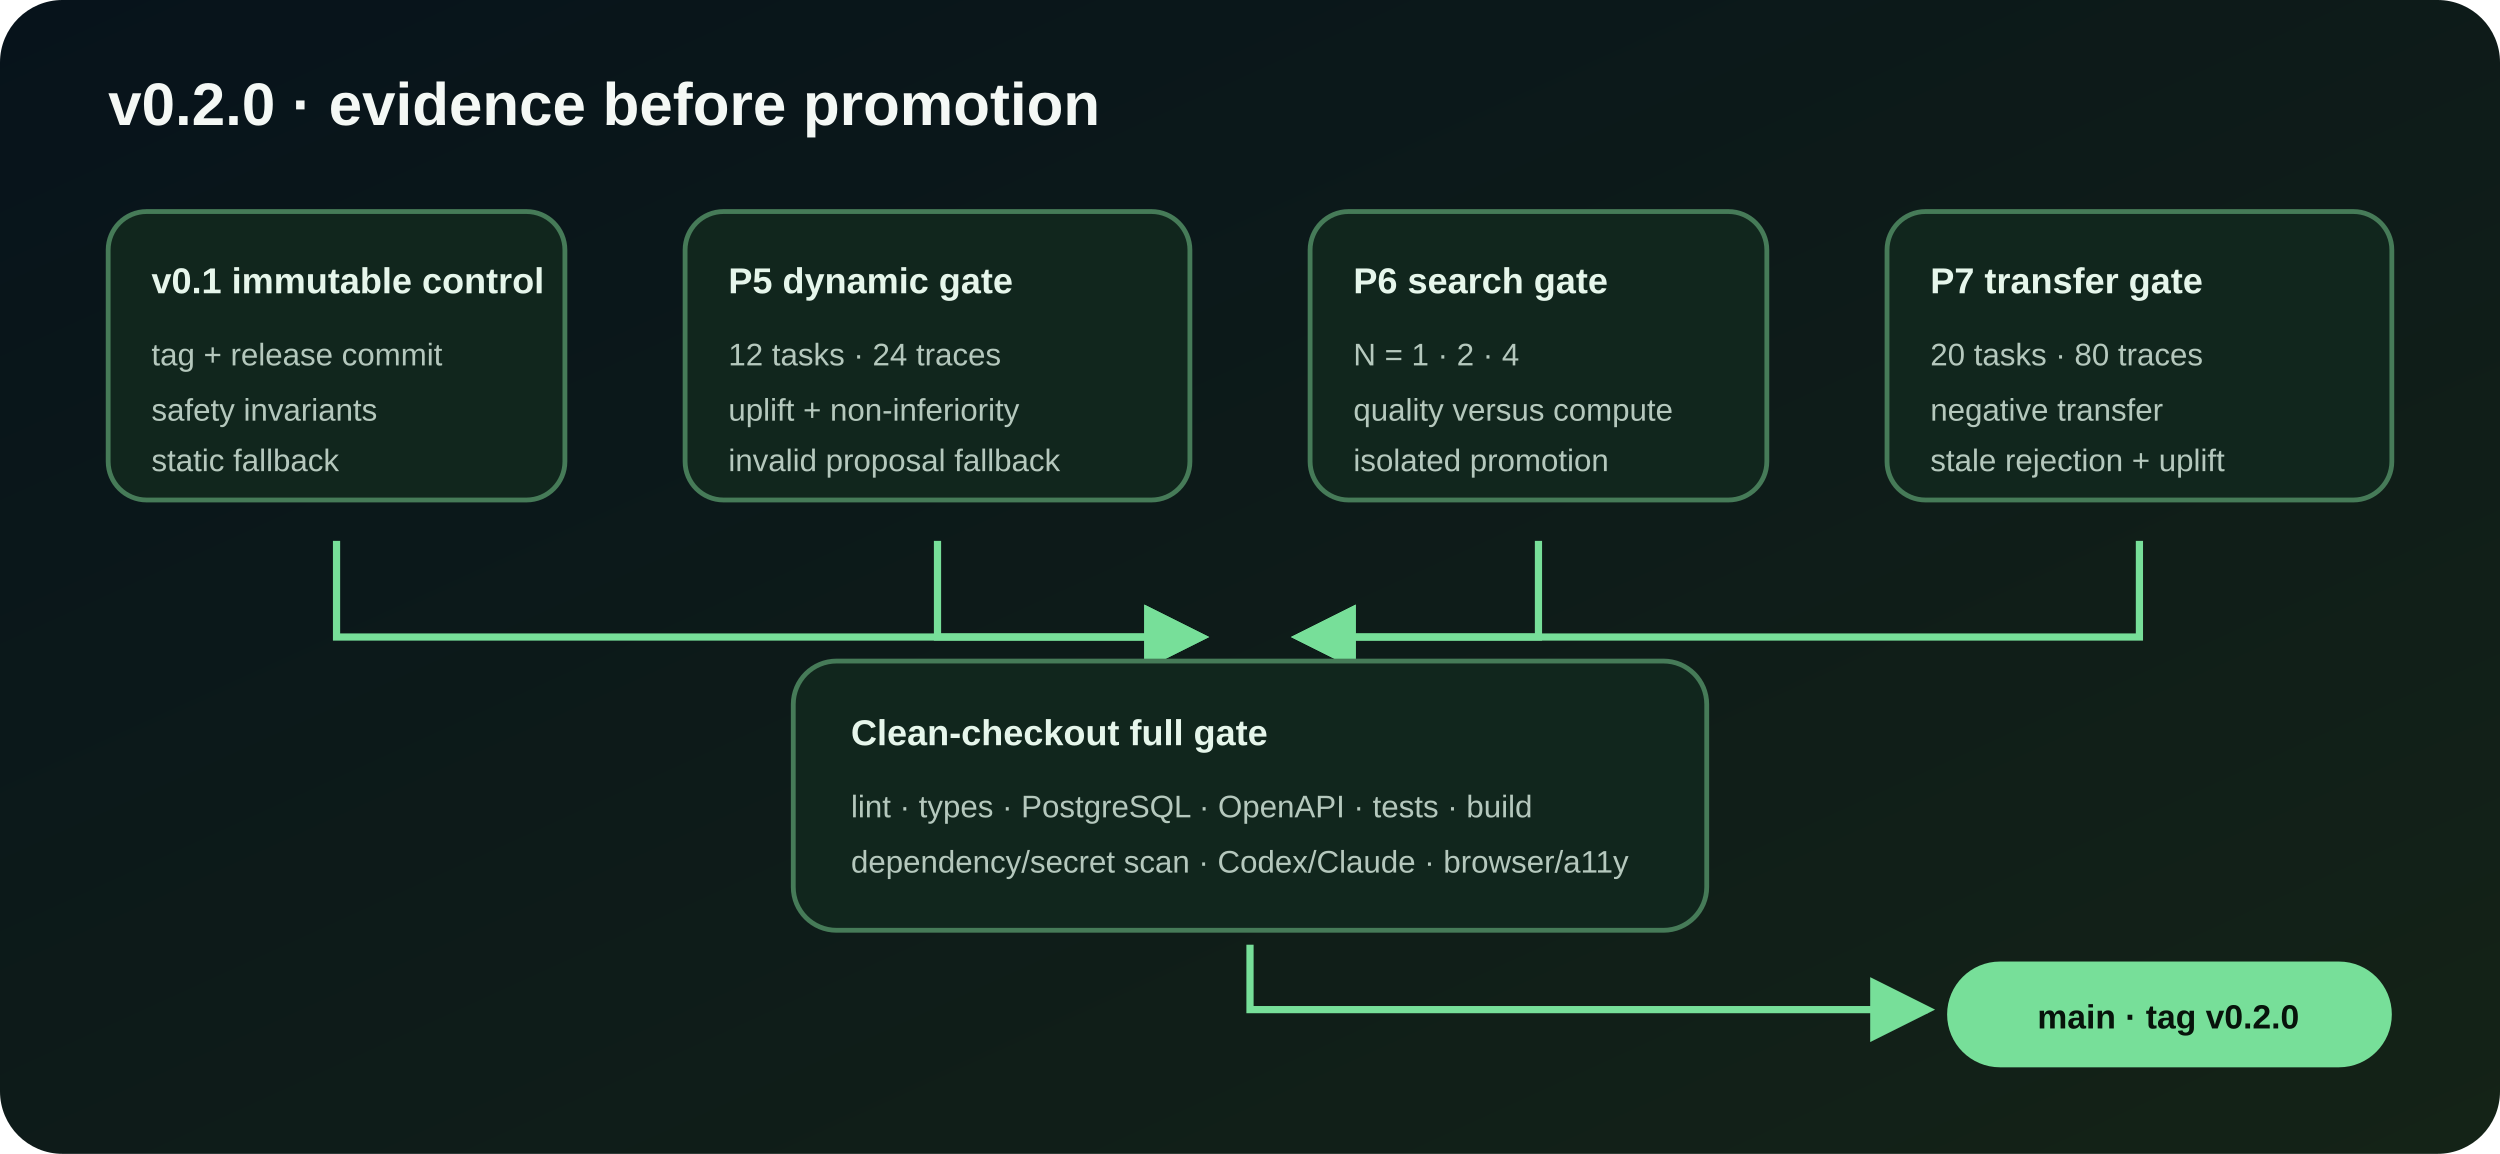
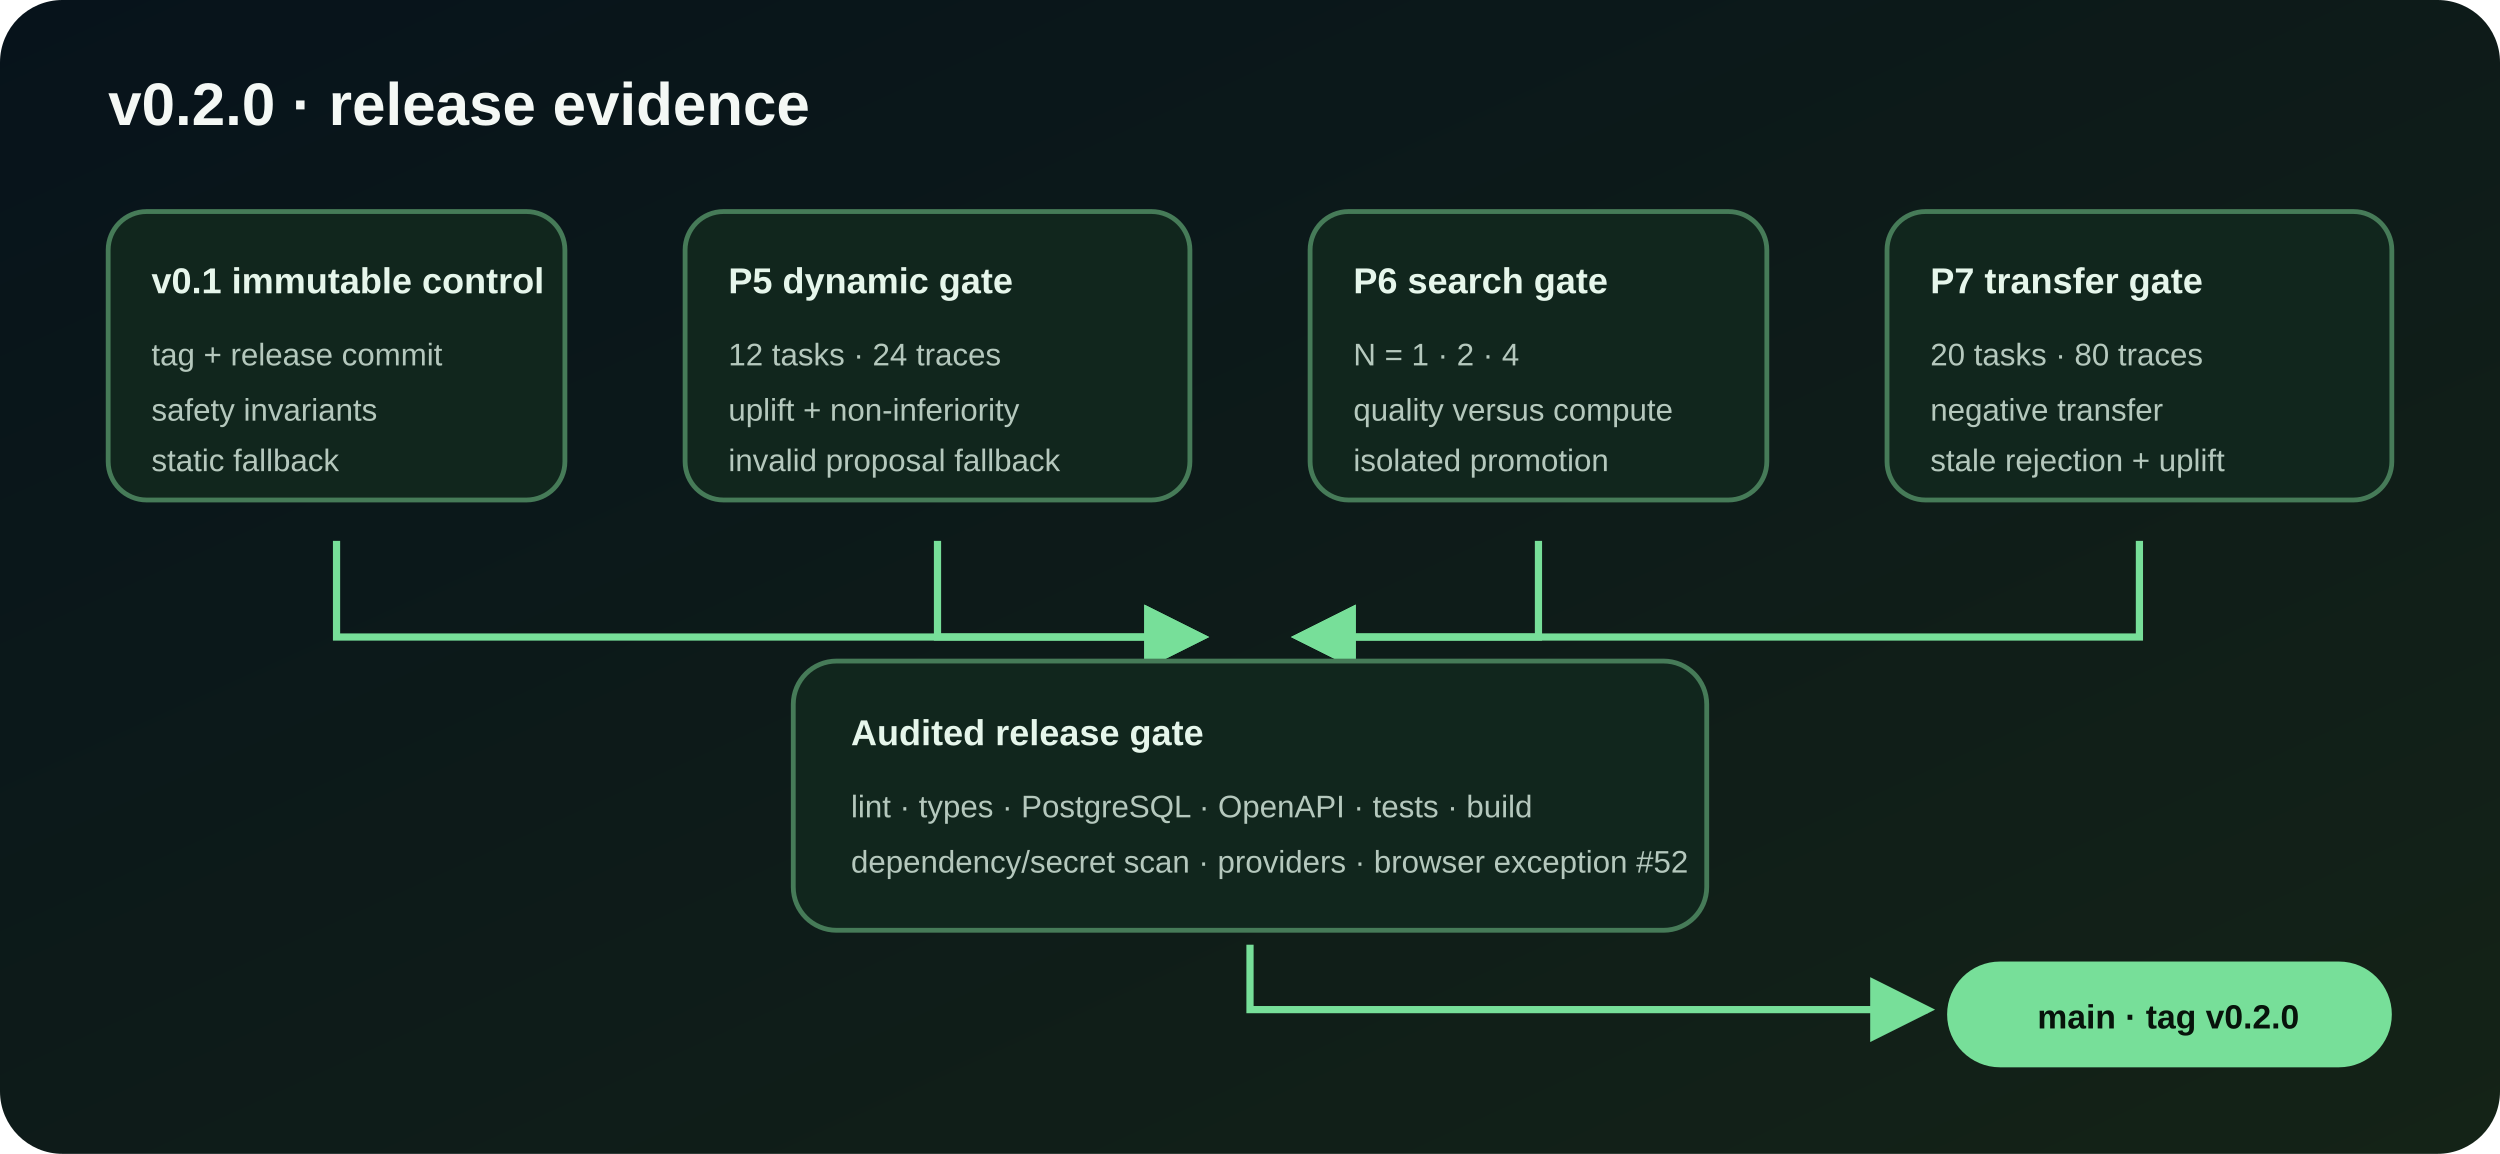
<svg xmlns="http://www.w3.org/2000/svg" viewBox="0 0 1040 480" role="img" aria-labelledby="title description">
  <defs>
    <linearGradient id="bg" x1="0" y1="0" x2="1" y2="1">
      <stop stop-color="#07131b" />
      <stop offset="1" stop-color="#142317" />
    </linearGradient>
    <style>text{font-family:Arial,Helvetica,sans-serif}.h{font-size:25px;font-weight:700;fill:#f4f8f5}.t{font-size:15px;font-weight:700;fill:#e6f6eb}.c{font-size:13px;fill:#b5c8bd}.b{fill:#11261d;stroke:#467b58;stroke-width:2}.a{stroke:#77df99;stroke-width:3;fill:none;marker-end:url(#m)}.p{font-size:14px;font-weight:700;fill:#07130b}</style>
    <marker id="m" markerWidth="9" markerHeight="9" refX="8" refY="4.5" orient="auto">
      <path d="M0 0L9 4.5L0 9Z" fill="#77df99" />
    </marker>
  </defs>
  <rect width="1040" height="480" rx="26" fill="url(#bg)" />
-   <text x="45" y="52" class="h">v0.2.0 · evidence before promotion</text>
+   <text x="45" y="52" class="h">v0.2.0 · release evidence</text>
  <g transform="translate(45 88)">
    <rect class="b" width="190" height="120" rx="16" />
    <text x="18" y="34" class="t">v0.1 immutable control</text>
    <text x="18" y="64" class="c">tag + release commit</text>
    <text x="18" y="87" class="c">safety invariants</text>
    <text x="18" y="108" class="c">static fallback</text>
  </g>
  <g transform="translate(285 88)">
    <rect class="b" width="210" height="120" rx="16" />
    <text x="18" y="34" class="t">P5 dynamic gate</text>
    <text x="18" y="64" class="c">12 tasks · 24 traces</text>
    <text x="18" y="87" class="c">uplift + non-inferiority</text>
    <text x="18" y="108" class="c">invalid proposal fallback</text>
  </g>
  <g transform="translate(545 88)">
    <rect class="b" width="190" height="120" rx="16" />
    <text x="18" y="34" class="t">P6 search gate</text>
    <text x="18" y="64" class="c">N = 1 · 2 · 4</text>
    <text x="18" y="87" class="c">quality versus compute</text>
    <text x="18" y="108" class="c">isolated promotion</text>
  </g>
  <g transform="translate(785 88)">
    <rect class="b" width="210" height="120" rx="16" />
    <text x="18" y="34" class="t">P7 transfer gate</text>
    <text x="18" y="64" class="c">20 tasks · 80 traces</text>
    <text x="18" y="87" class="c">negative transfer</text>
    <text x="18" y="108" class="c">stale rejection + uplift</text>
  </g>
  <path class="a" d="M140 225V265H500" />
  <path class="a" d="M390 225V265H500" />
  <path class="a" d="M640 225V265H540" />
  <path class="a" d="M890 225V265H540" />
  <g transform="translate(330 275)">
    <rect class="b" width="380" height="112" rx="18" />
-     <text x="24" y="35" class="t">Clean-checkout full gate</text>
+     <text x="24" y="35" class="t">Audited release gate</text>
    <text x="24" y="65" class="c">lint · types · PostgreSQL · OpenAPI · tests · build</text>
-     <text x="24" y="88" class="c">dependency/secret scan · Codex/Claude · browser/a11y</text>
+     <text x="24" y="88" class="c">dependency/secret scan · providers · browser exception #52</text>
  </g>
  <path class="a" d="M520 393V420H802" />
  <g transform="translate(810 400)">
    <rect width="185" height="44" rx="22" fill="#77df99" />
    <text x="92" y="23" text-anchor="middle" dominant-baseline="central" class="p">main · tag v0.2.0</text>
  </g>
</svg>
